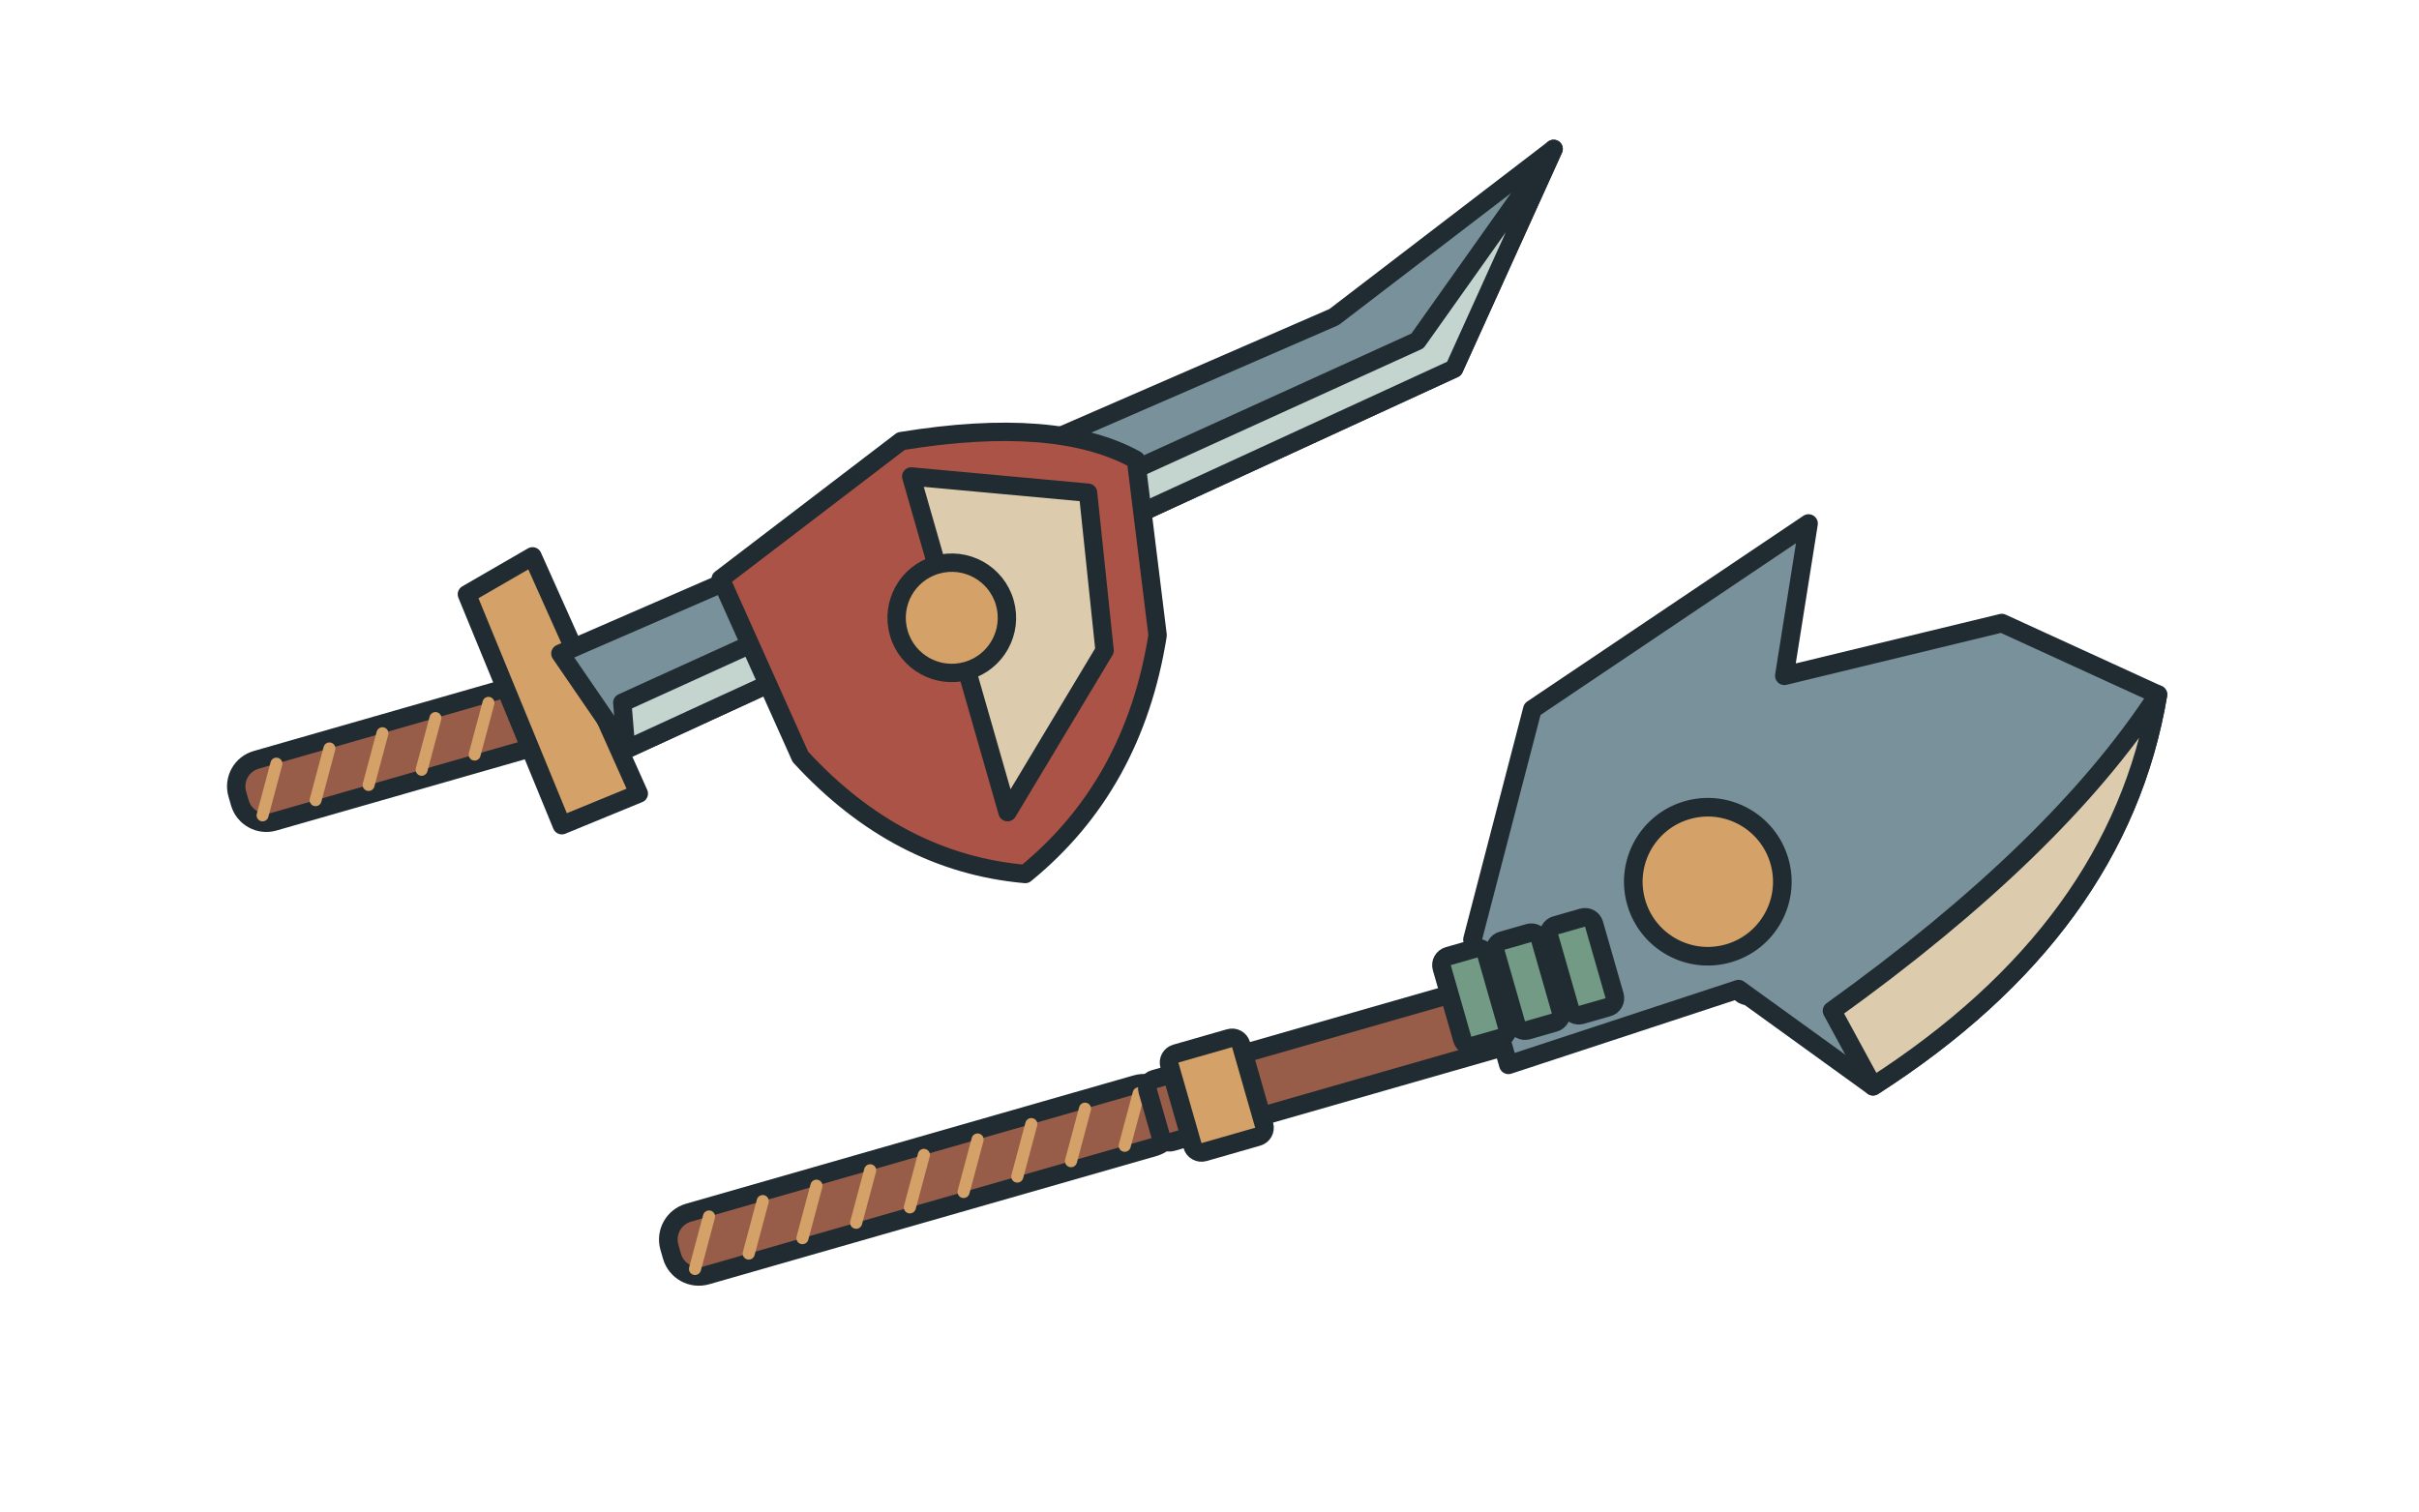
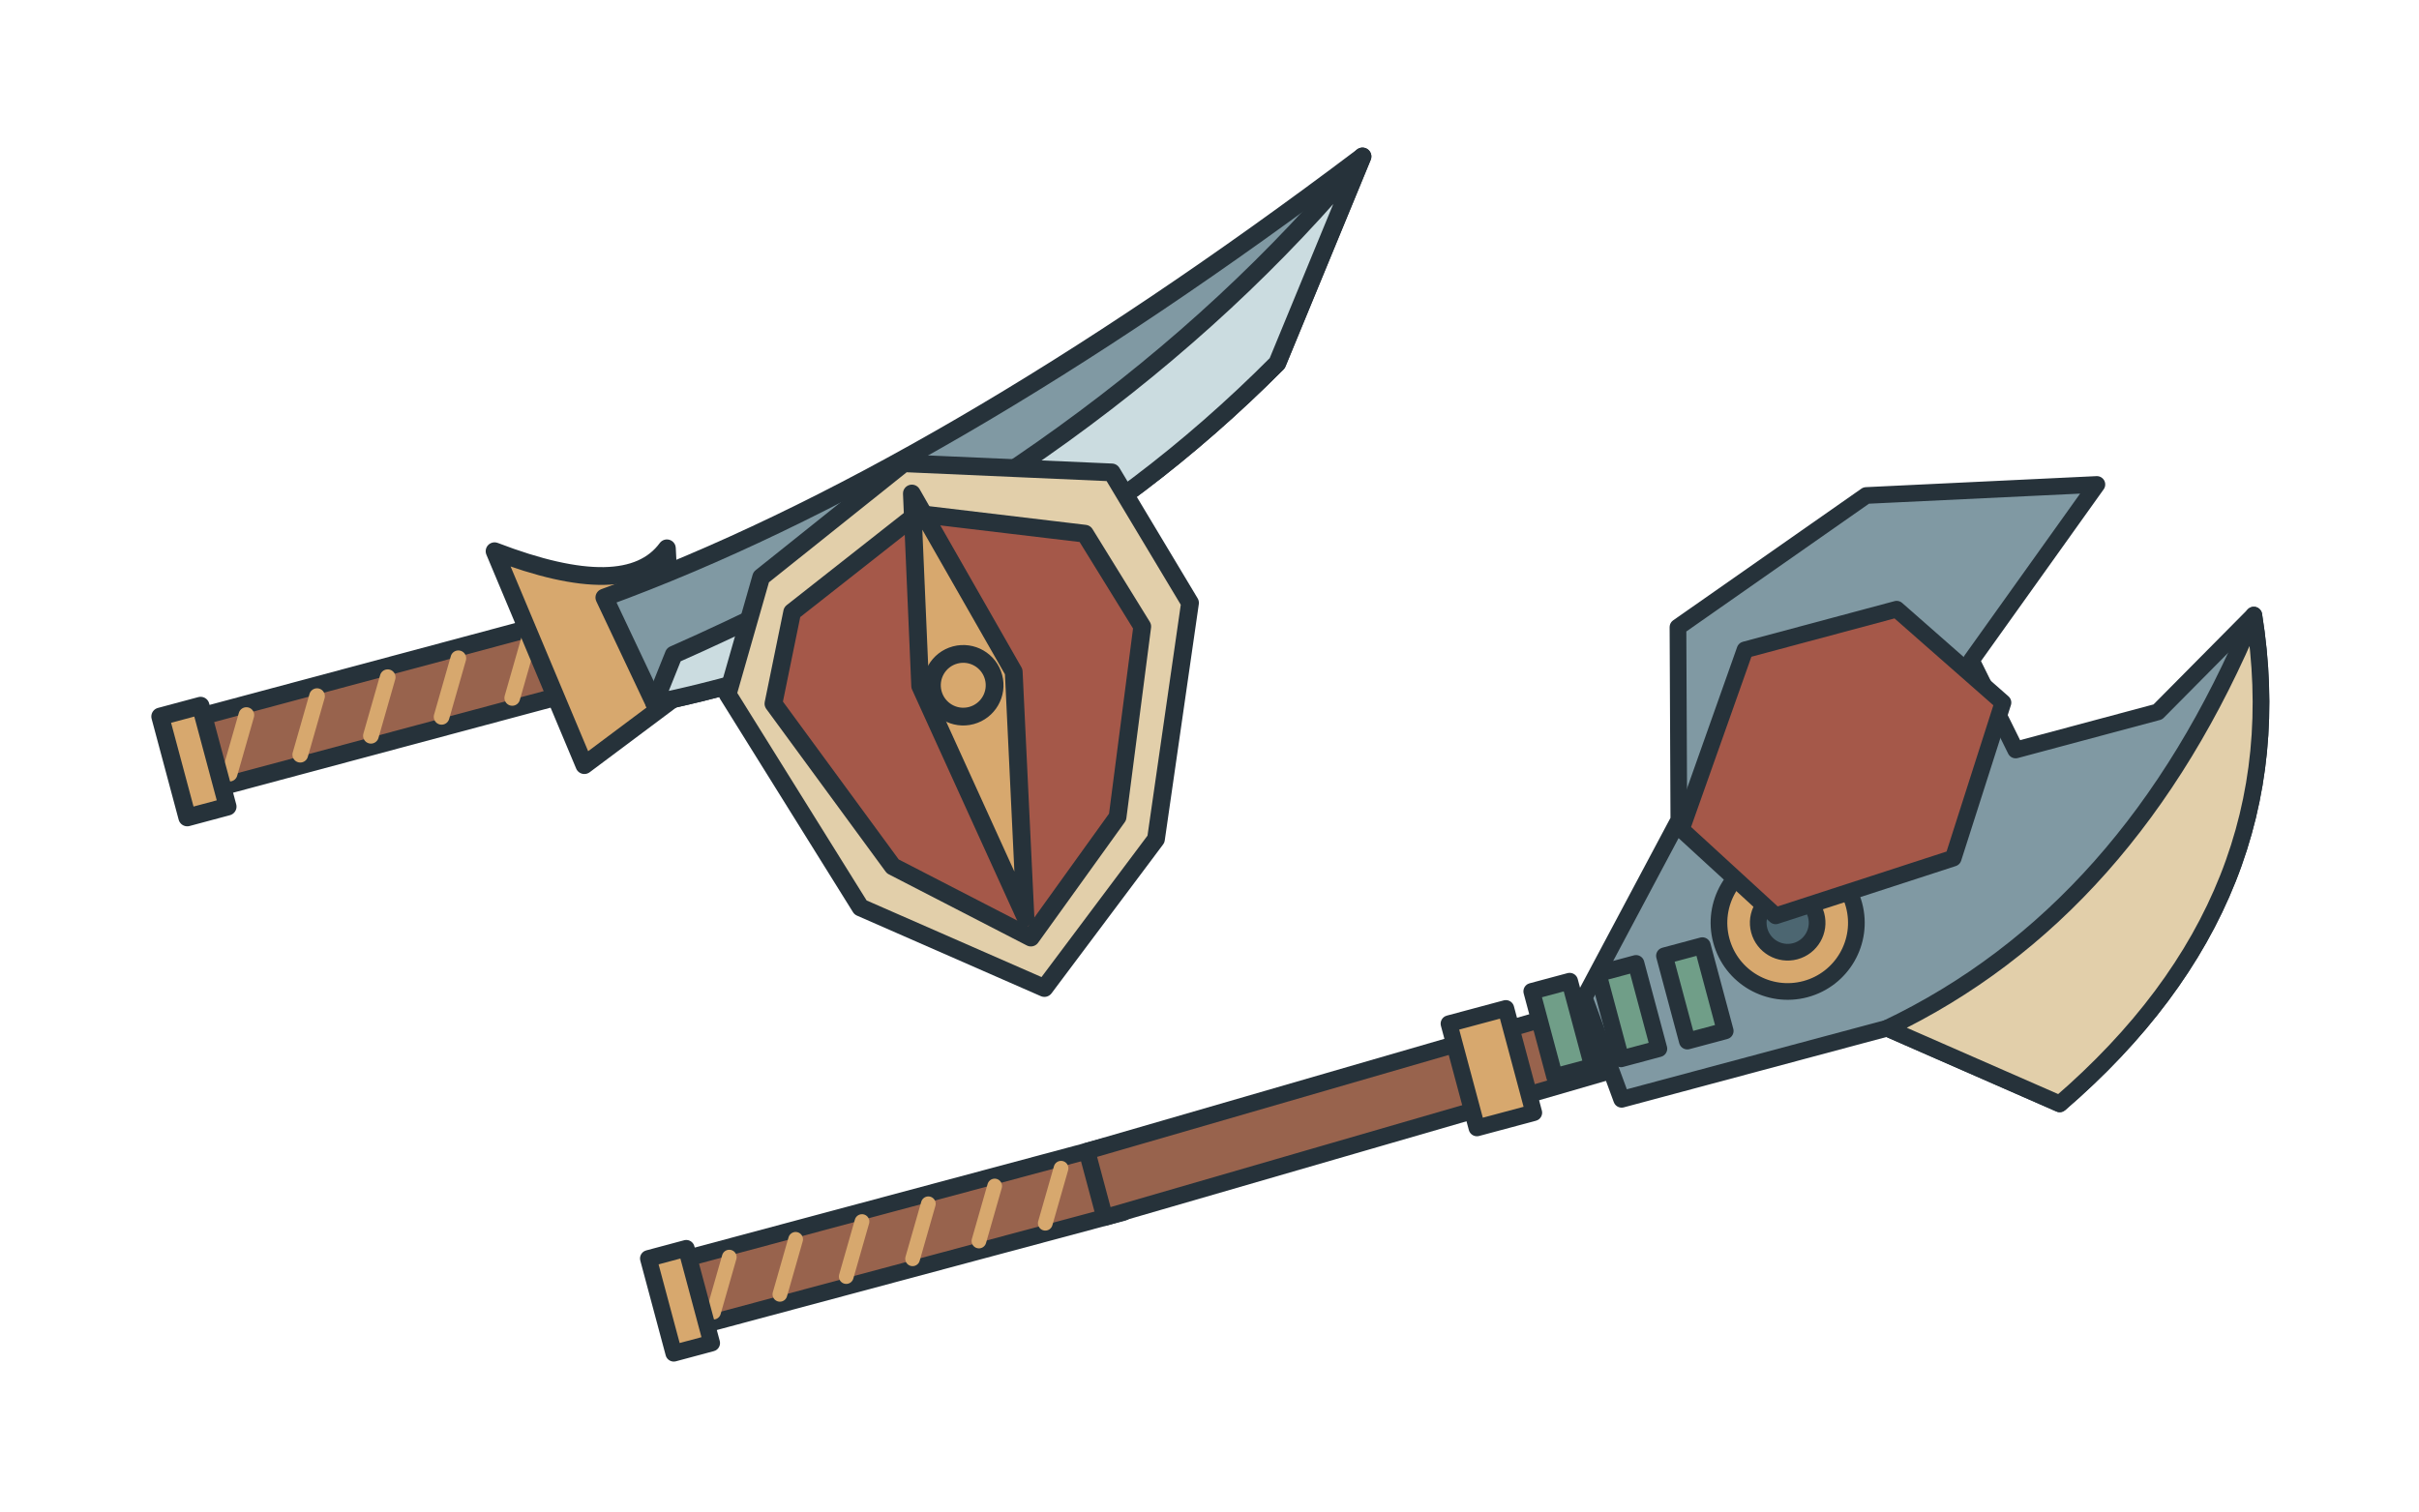
- <svg xmlns="http://www.w3.org/2000/svg" viewBox="0 0 200 125">
-   <g transform="rotate(-16 100 63)" stroke="#202c32" stroke-width="2" stroke-linejoin="round" stroke-linecap="round">
-     <g transform="translate(3 -6) scale(.76)">
-       <rect x="25" y="62" width="34" height="7" rx="3" fill="#985d49" />
-       <path d="M30 63l-3 5" stroke="#d4a268" stroke-width="1.3" fill="none" />
-       <path d="M36 63l-3 5" stroke="#d4a268" stroke-width="1.3" fill="none" />
-       <path d="M42 63l-3 5" stroke="#d4a268" stroke-width="1.3" fill="none" />
-       <path d="M48 63l-3 5" stroke="#d4a268" stroke-width="1.3" fill="none" />
-       <path d="M54 63l-3 5" stroke="#d4a268" stroke-width="1.3" fill="none" />
-       <path d="M55 51l8 -2 4 28 -9 1Z" fill="#d4a268" />
-       <path d="M63 60L154 48 182 37 165 57 67 72Z" fill="#78919a" />
-       <path d="M68 67l94 -14 20 -16 -17 20 -98 15Z" fill="#c4d5d0" />
-       <g transform="translate(105 68)">
-         <path d="M0 -20Q17 -18 24 -11L21 8Q14 23 0 29Q-13 24 -20 10L-23 -11Z" fill="#ab5346" />
-         <path d="M0 -16L18 -9 15 8 0 22Z" fill="#ddcbae" />
-         <circle cx="0" cy="0" r="6" fill="#d4a268" />
+ <svg xmlns="http://www.w3.org/2000/svg" viewBox="0.85 5.43 189.81 118.63">
+   <g transform="rotate(-15 100 60)" stroke="#26323a" stroke-width="1.7" stroke-linejoin="round" stroke-linecap="round">
+     <g transform="translate(2 -10) scale(.82)">
+       <path d="M20 61h34v7h-34Z" fill="#98634d" />
+       <path d="M25 62l-3 5" fill="none" stroke="#d7a86e" stroke-width="1.5" />
+       <path d="M32 62l-3 5" fill="none" stroke="#d7a86e" stroke-width="1.5" />
+       <path d="M39 62l-3 5" fill="none" stroke="#d7a86e" stroke-width="1.5" />
+       <path d="M46 62l-3 5" fill="none" stroke="#d7a86e" stroke-width="1.5" />
+       <path d="M53 62l-3 5" fill="none" stroke="#d7a86e" stroke-width="1.5" />
+       <path d="M17 60h4v10h-4Z" fill="#d7a86e" />
+       <path d="M52 53q11 8 16 4l-3 14 -10 4Z" fill="#d7a86e" />
+       <path d="M61 60q34 -3 81 -22l-13 17q-31 18 -66 16Z" fill="#8099a3" />
+       <path d="M66 67q45 -7 76 -29l-13 17q-31 18 -66 16Z" fill="#cbdce0" />
+       <g transform="translate(92 77)">
+         <path d="M0 -22l19 6 4 14 -9 21 -14 11 -15 -12 -7 -23 6 -10Z" fill="#e2cfaa" />
+         <path d="M0 -17l15 6 3 10 -7 17 -11 9 -11 -10 -7 -18 4 -8Z" fill="#a55849" />
+         <path d="M0 -19l5 19 -5 23 -4 -24Z" fill="#d7a86e" />
+         <circle cx="0" cy="0" r="3" fill="#d7a86e" />
      </g>
    </g>
-     <g transform="translate(36 40) scale(.77)">
-       <rect x="13" y="61" width="56" height="7" rx="3" fill="#985d49" />
-       <path d="M18 62l-3 5" stroke="#d4a268" stroke-width="1.3" fill="none" />
-       <path d="M24 62l-3 5" stroke="#d4a268" stroke-width="1.3" fill="none" />
-       <path d="M30 62l-3 5" stroke="#d4a268" stroke-width="1.3" fill="none" />
-       <path d="M36 62l-3 5" stroke="#d4a268" stroke-width="1.3" fill="none" />
-       <path d="M42 62l-3 5" stroke="#d4a268" stroke-width="1.3" fill="none" />
-       <path d="M48 62l-3 5" stroke="#d4a268" stroke-width="1.3" fill="none" />
-       <path d="M54 62l-3 5" stroke="#d4a268" stroke-width="1.3" fill="none" />
-       <path d="M60 62l-3 5" stroke="#d4a268" stroke-width="1.3" fill="none" />
-       <path d="M66 62l-3 5" stroke="#d4a268" stroke-width="1.3" fill="none" />
-       <rect x="67" y="61" width="89" height="7" rx="1" fill="#985d49" />
-       <rect x="70" y="59" width="8" height="11" rx="1" fill="#d4a268" />
-       <rect x="131" y="59" width="8" height="11" rx="1" fill="#d4a268" />
-       <path d="M105 56l13 -22 34 -11 -7 15 24 1 14 12q-11 23 -41 32l-11 -14 -26 1Z" fill="#78919a" />
-       <path d="M140 74q28 -10 43 -23 -11 23 -41 32Z" fill="#ddcbae" />
-       <circle cx="131" cy="57" r="8" fill="#d4a268" />
-       <rect x="101" y="57" width="5" height="10" rx="1" fill="#739a85" />
-       <rect x="107" y="57" width="5" height="10" rx="1" fill="#739a85" />
-       <rect x="113" y="57" width="5" height="10" rx="1" fill="#739a85" />
+     <g transform="translate(35 44) scale(.77)">
+       <path d="M12 61h45v7h-45Z" fill="#98634d" />
+       <path d="M17 62l-3 5" fill="none" stroke="#d7a86e" stroke-width="1.5" />
+       <path d="M24 62l-3 5" fill="none" stroke="#d7a86e" stroke-width="1.5" />
+       <path d="M31 62l-3 5" fill="none" stroke="#d7a86e" stroke-width="1.5" />
+       <path d="M38 62l-3 5" fill="none" stroke="#d7a86e" stroke-width="1.5" />
+       <path d="M45 62l-3 5" fill="none" stroke="#d7a86e" stroke-width="1.5" />
+       <path d="M52 62l-3 5" fill="none" stroke="#d7a86e" stroke-width="1.5" />
+       <path d="M9 60h4v10h-4Z" fill="#d7a86e" />
+       <path d="M55 61l98 -2 0 7 -98 2Z" fill="#98634d" />
+       <path d="M94 58h6v11h-6Z" fill="#d7a86e" />
+       <path d="M108 59l14 -15 5 -19 22 -8 23 5 -17 14 2 10 15 0 12 -7q-3 29 -32 43l-15 -12 -28 0Z" fill="#8099a3" />
+       <path d="M137 70q27 -5 47 -31 -3 29 -32 43Z" fill="#e2cfaa" />
+       <circle cx="130" cy="57" r="7" fill="#d7a86e" />
+       <circle cx="130" cy="57" r="3" fill="#4c6671" />
+       <path d="M122 45l11 -16 16 0 8 12 -9 14 -19 1Z" fill="#a55849" />
+       <path d="M103 57h4v9h-4Z" fill="#709e88" />
+       <path d="M110 57h4v9h-4Z" fill="#709e88" />
+       <path d="M117 57h4v9h-4Z" fill="#709e88" />
    </g>
  </g>
</svg>
